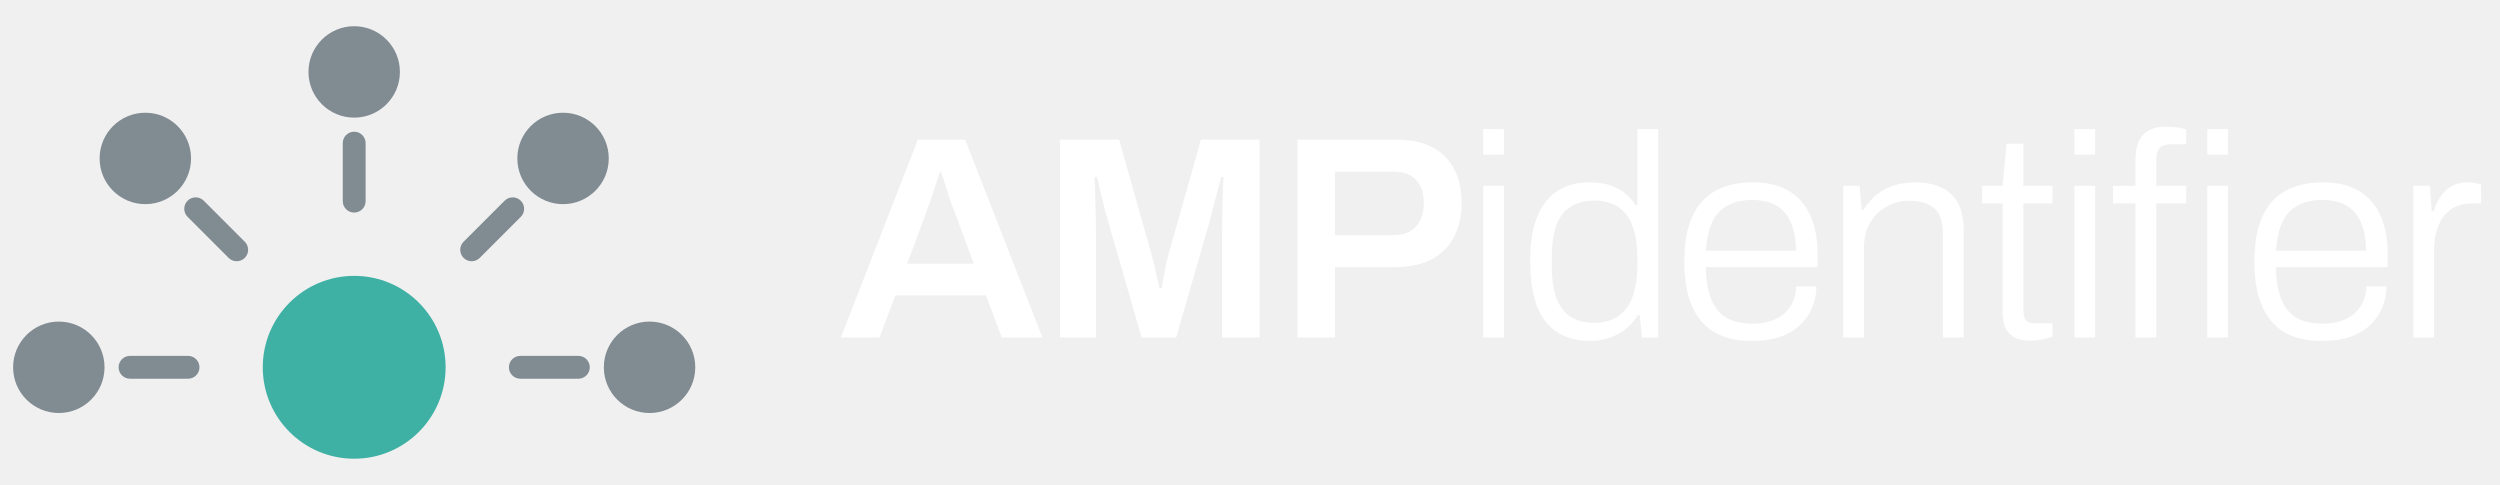
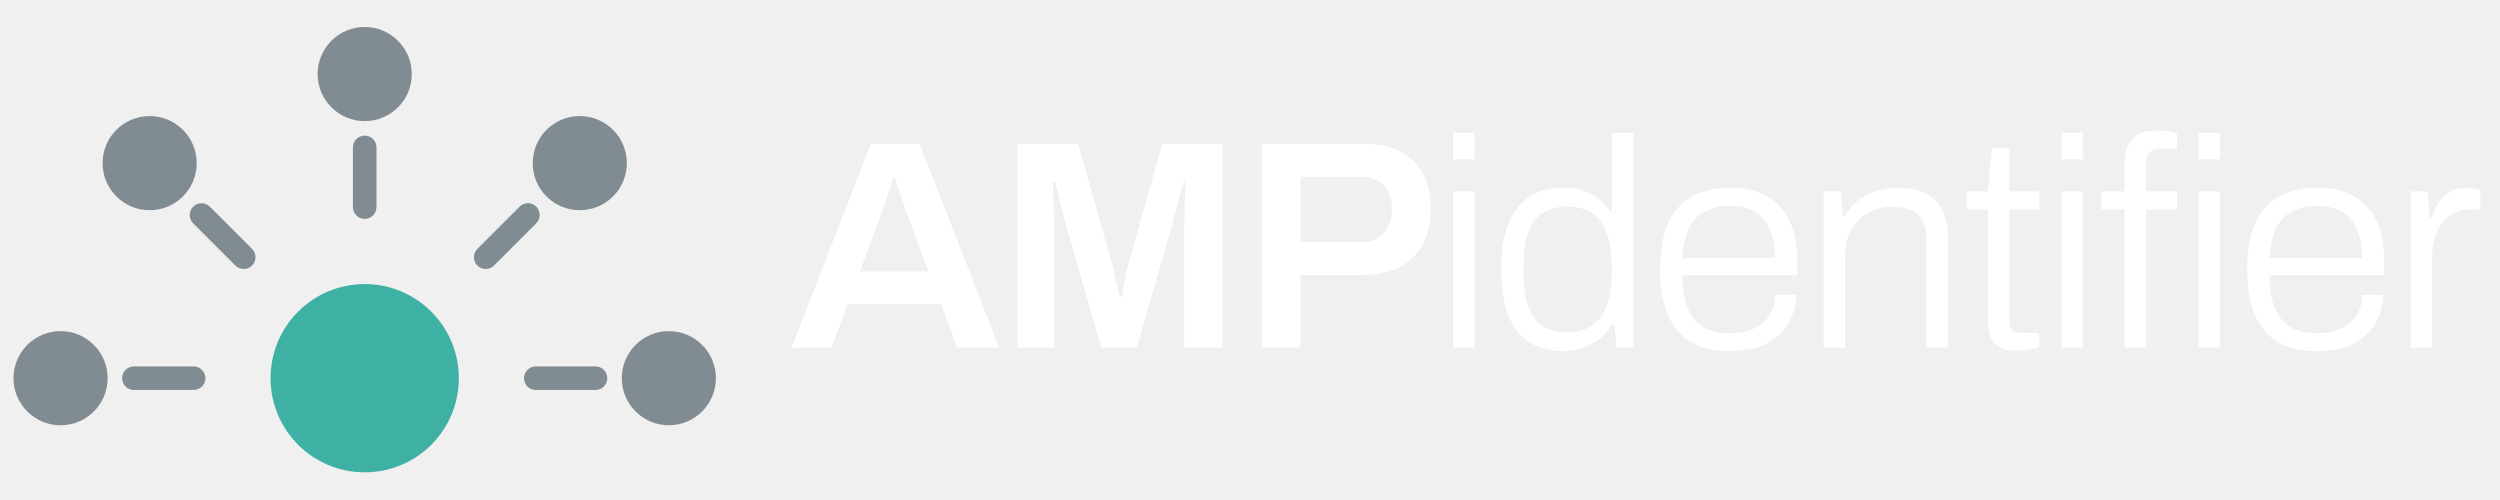
- <svg xmlns="http://www.w3.org/2000/svg" width="763" height="148" viewBox="0 0 763 148" fill="none">
-   <g id="Export vote">
+ <svg xmlns="http://www.w3.org/2000/svg" width="741" height="148" viewBox="0 0 741 148" fill="none">
+   <g id="03 Export vote">
    <g id="ampidentifier-lockup-vote">
      <g id="Group">
        <circle id="Model 1" cx="17.951" cy="112.098" r="13.951" fill="#818B92" />
-         <rect id="Vote 1" x="60.878" y="115.585" width="24.683" height="6.976" rx="3.488" transform="rotate(-180 60.8781 115.585)" fill="#818B92" />
+         <rect id="Vote 1" x="60.878" y="115.585" width="24.683" height="6.976" rx="3.488" transform="rotate(-180 60.878 115.585)" fill="#818B92" />
        <circle id="Model 2" cx="44.355" cy="48.354" r="13.951" fill="#818B92" />
        <rect id="Vote 2" x="72.242" y="81.175" width="24.683" height="6.976" rx="3.488" transform="rotate(-135 72.2421 81.1746)" fill="#818B92" />
        <circle id="Model 3" cx="108.098" cy="21.951" r="13.951" fill="#818B92" />
        <rect id="Vote 3" x="104.61" y="64.878" width="24.683" height="6.976" rx="3.488" transform="rotate(-90 104.61 64.8781)" fill="#818B92" />
        <circle id="Model 4" cx="171.841" cy="48.354" r="13.951" fill="#818B92" />
        <rect id="Vote 4" x="139.021" y="76.242" width="24.683" height="6.976" rx="3.488" transform="rotate(-45 139.021 76.2421)" fill="#818B92" />
        <circle id="Model 5" cx="198.244" cy="112.098" r="13.951" fill="#818B92" />
        <rect id="Vote 5" x="155.317" y="108.61" width="24.683" height="6.976" rx="3.488" fill="#818B92" />
        <circle id="Call" cx="108.098" cy="112.098" r="27.902" fill="#3FB0A4" />
      </g>
-       <path id="AMPidentifier" d="M256.635 103L280.131 42.632H294.563L318.147 103H305.739L300.899 90.152H273.267L268.427 103H256.635ZM276.875 80.472H297.203L291.131 64.104C290.896 63.517 290.603 62.784 290.251 61.904C289.958 60.965 289.635 59.968 289.283 58.912C288.931 57.797 288.579 56.683 288.227 55.568C287.875 54.453 287.552 53.456 287.259 52.576H286.819C286.467 53.749 286.027 55.099 285.499 56.624C285.03 58.149 284.56 59.587 284.091 60.936C283.622 62.285 283.24 63.341 282.947 64.104L276.875 80.472ZM323.514 103V42.632H341.554L351.058 76.248C351.41 77.421 351.762 78.741 352.114 80.208C352.466 81.675 352.788 83.083 353.082 84.432C353.434 85.781 353.698 86.955 353.874 87.952H354.578C354.695 87.072 354.871 85.987 355.106 84.696C355.34 83.405 355.604 82.027 355.898 80.56C356.25 79.035 356.631 77.568 357.042 76.16L366.546 42.632H384.41V103H372.97V72.464C372.97 69.765 372.999 67.067 373.058 64.368C373.116 61.669 373.175 59.352 373.234 57.416C373.351 55.48 373.41 54.336 373.41 53.984H372.706C372.588 54.512 372.295 55.656 371.826 57.416C371.356 59.176 370.858 61.083 370.33 63.136C369.802 65.189 369.332 66.949 368.922 68.416L358.978 103H348.418L338.474 68.504C338.122 67.272 337.711 65.805 337.242 64.104C336.831 62.344 336.391 60.555 335.922 58.736C335.511 56.917 335.13 55.333 334.778 53.984H334.074C334.132 55.568 334.191 57.475 334.25 59.704C334.308 61.875 334.367 64.104 334.426 66.392C334.484 68.621 334.514 70.645 334.514 72.464V103H323.514ZM396.004 103V42.632H426.276C430.734 42.632 434.401 43.424 437.276 45.008C440.209 46.592 442.409 48.821 443.876 51.696C445.342 54.571 446.076 58.003 446.076 61.992C446.076 65.923 445.313 69.355 443.788 72.288C442.262 75.221 439.974 77.509 436.924 79.152C433.932 80.736 430.177 81.528 425.66 81.528H407.444V103H396.004ZM407.444 71.76H425.308C428.241 71.76 430.5 70.909 432.084 69.208C433.726 67.448 434.548 65.043 434.548 61.992C434.548 59.939 434.196 58.208 433.492 56.8C432.788 55.392 431.761 54.307 430.412 53.544C429.062 52.781 427.361 52.4 425.308 52.4H407.444V71.76ZM452.669 47.208V39.376H459.005V47.208H452.669ZM452.669 103V56.712H459.005V103H452.669ZM485.307 104.056C481.494 104.056 478.209 103.205 475.451 101.504C472.694 99.803 470.582 97.163 469.115 93.584C467.707 89.947 467.003 85.224 467.003 79.416C467.003 73.96 467.737 69.501 469.203 66.04C470.67 62.52 472.753 59.909 475.451 58.208C478.209 56.507 481.435 55.656 485.131 55.656C487.126 55.656 489.003 55.891 490.763 56.36C492.523 56.829 494.107 57.592 495.515 58.648C496.923 59.645 498.155 60.995 499.211 62.696H499.739V39.376H506.075V103H501.147L500.443 96.224H499.827C498.185 98.864 496.073 100.829 493.491 102.12C490.969 103.411 488.241 104.056 485.307 104.056ZM486.363 98.512C489.531 98.512 492.083 97.808 494.019 96.4C496.014 94.992 497.451 92.968 498.331 90.328C499.27 87.688 499.739 84.461 499.739 80.648V79.064C499.739 75.427 499.358 72.435 498.595 70.088C497.891 67.741 496.894 65.923 495.603 64.632C494.371 63.341 492.993 62.461 491.467 61.992C489.942 61.464 488.387 61.2 486.803 61.2C483.87 61.2 481.406 61.816 479.411 63.048C477.475 64.221 476.009 66.099 475.011 68.68C474.073 71.261 473.603 74.635 473.603 78.8V81C473.603 85.341 474.131 88.803 475.187 91.384C476.243 93.907 477.71 95.725 479.587 96.84C481.523 97.955 483.782 98.512 486.363 98.512ZM534.56 104.056C530.16 104.056 526.434 103.205 523.384 101.504C520.333 99.744 518.016 97.075 516.432 93.496C514.848 89.917 514.056 85.371 514.056 79.856C514.056 74.283 514.848 69.736 516.432 66.216C518.016 62.637 520.362 59.997 523.472 58.296C526.581 56.536 530.453 55.656 535.088 55.656C539.37 55.656 542.949 56.507 545.824 58.208C548.757 59.909 550.957 62.373 552.424 65.6C553.949 68.827 554.712 72.787 554.712 77.48V81.528H520.656C520.656 85.576 521.213 88.891 522.328 91.472C523.442 94.053 525.026 95.931 527.08 97.104C529.192 98.219 531.773 98.776 534.824 98.776C537.053 98.776 538.989 98.483 540.632 97.896C542.333 97.309 543.712 96.517 544.768 95.52C545.882 94.464 546.733 93.232 547.32 91.824C547.906 90.416 548.2 88.949 548.2 87.424H554.36C554.36 89.712 553.92 91.883 553.04 93.936C552.218 95.931 550.986 97.691 549.344 99.216C547.76 100.741 545.736 101.944 543.272 102.824C540.808 103.645 537.904 104.056 534.56 104.056ZM520.656 76.512H548.112C548.112 73.579 547.76 71.144 547.056 69.208C546.41 67.213 545.501 65.629 544.328 64.456C543.154 63.224 541.746 62.344 540.104 61.816C538.52 61.288 536.73 61.024 534.736 61.024C531.861 61.024 529.397 61.581 527.344 62.696C525.29 63.752 523.706 65.424 522.592 67.712C521.536 70 520.89 72.933 520.656 76.512ZM562.545 103V56.712H567.561L568.177 64.016H568.793C570.084 61.904 571.55 60.261 573.193 59.088C574.836 57.856 576.596 56.976 578.473 56.448C580.409 55.92 582.462 55.656 584.633 55.656C587.566 55.656 590.118 56.155 592.289 57.152C594.518 58.091 596.249 59.645 597.481 61.816C598.713 63.987 599.329 66.949 599.329 70.704V103H592.993V71.32C592.993 69.267 592.729 67.595 592.201 66.304C591.673 65.013 590.94 64.016 590.001 63.312C589.062 62.549 587.948 62.021 586.657 61.728C585.425 61.435 584.046 61.288 582.521 61.288C580.174 61.288 577.945 61.875 575.833 63.048C573.78 64.163 572.108 65.776 570.817 67.888C569.526 70 568.881 72.581 568.881 75.632V103H562.545ZM619.634 103.968C617.522 103.968 615.82 103.587 614.53 102.824C613.298 102.061 612.418 101.005 611.89 99.656C611.42 98.307 611.186 96.811 611.186 95.168V62.08H604.938V56.712H611.186L612.418 43.864H617.522V56.712H626.41V62.08H617.522V94.024C617.522 95.608 617.727 96.781 618.138 97.544C618.607 98.307 619.604 98.688 621.13 98.688H626.41V102.736C625.823 102.971 625.119 103.176 624.298 103.352C623.535 103.587 622.743 103.733 621.922 103.792C621.1 103.909 620.338 103.968 619.634 103.968ZM633.103 47.208V39.376H639.439V47.208H633.103ZM633.103 103V56.712H639.439V103H633.103ZM651.75 103V62.08H644.886V56.712H651.75V48.616C651.75 46.973 651.984 45.389 652.454 43.864C652.982 42.339 653.92 41.107 655.27 40.168C656.619 39.171 658.526 38.672 660.99 38.672C661.752 38.672 662.515 38.701 663.278 38.76C664.04 38.819 664.744 38.907 665.39 39.024C666.094 39.141 666.71 39.317 667.238 39.552V44.04H662.574C661.048 44.04 659.904 44.421 659.142 45.184C658.438 45.947 658.086 47.061 658.086 48.528V56.712H667.238V62.08H658.086V103H651.75ZM673.662 47.208V39.376H679.998V47.208H673.662ZM673.662 103V56.712H679.998V103H673.662ZM708.549 104.056C704.149 104.056 700.423 103.205 697.373 101.504C694.322 99.744 692.005 97.075 690.421 93.496C688.837 89.917 688.045 85.371 688.045 79.856C688.045 74.283 688.837 69.736 690.421 66.216C692.005 62.637 694.351 59.997 697.461 58.296C700.57 56.536 704.442 55.656 709.077 55.656C713.359 55.656 716.938 56.507 719.813 58.208C722.746 59.909 724.946 62.373 726.413 65.6C727.938 68.827 728.701 72.787 728.701 77.48V81.528H694.645C694.645 85.576 695.202 88.891 696.317 91.472C697.431 94.053 699.015 95.931 701.069 97.104C703.181 98.219 705.762 98.776 708.813 98.776C711.042 98.776 712.978 98.483 714.621 97.896C716.322 97.309 717.701 96.517 718.757 95.52C719.871 94.464 720.722 93.232 721.309 91.824C721.895 90.416 722.189 88.949 722.189 87.424H728.349C728.349 89.712 727.909 91.883 727.029 93.936C726.207 95.931 724.975 97.691 723.333 99.216C721.749 100.741 719.725 101.944 717.261 102.824C714.797 103.645 711.893 104.056 708.549 104.056ZM694.645 76.512H722.101C722.101 73.579 721.749 71.144 721.045 69.208C720.399 67.213 719.49 65.629 718.317 64.456C717.143 63.224 715.735 62.344 714.093 61.816C712.509 61.288 710.719 61.024 708.725 61.024C705.85 61.024 703.386 61.581 701.333 62.696C699.279 63.752 697.695 65.424 696.581 67.712C695.525 70 694.879 72.933 694.645 76.512ZM736.534 103V56.712H741.638L742.166 64.456H742.782C743.193 63.048 743.809 61.669 744.63 60.32C745.452 58.971 746.566 57.856 747.974 56.976C749.382 56.096 751.172 55.656 753.342 55.656C754.164 55.656 754.926 55.744 755.63 55.92C756.334 56.037 756.862 56.155 757.214 56.272V62.08H754.486C752.433 62.08 750.673 62.461 749.206 63.224C747.74 63.928 746.537 64.955 745.598 66.304C744.66 67.653 743.956 69.208 743.486 70.968C743.076 72.669 742.87 74.459 742.87 76.336V103H736.534Z" fill="#FFFFFF" />
+       <path id="AMPidentifier" d="M234.635 103L258.131 42.632H272.563L296.147 103H283.739L278.899 90.152H251.267L246.427 103H234.635ZM254.875 80.472H275.203L269.131 64.104C268.896 63.517 268.603 62.784 268.251 61.904C267.958 60.965 267.635 59.968 267.283 58.912C266.931 57.797 266.579 56.683 266.227 55.568C265.875 54.453 265.552 53.456 265.259 52.576H264.819C264.467 53.749 264.027 55.099 263.499 56.624C263.03 58.149 262.56 59.587 262.091 60.936C261.622 62.285 261.24 63.341 260.947 64.104L254.875 80.472ZM301.514 103V42.632H319.554L329.058 76.248C329.41 77.421 329.762 78.741 330.114 80.208C330.466 81.675 330.788 83.083 331.082 84.432C331.434 85.781 331.698 86.955 331.874 87.952H332.578C332.695 87.072 332.871 85.987 333.106 84.696C333.34 83.405 333.604 82.027 333.898 80.56C334.25 79.035 334.631 77.568 335.042 76.16L344.546 42.632H362.41V103H350.97V72.464C350.97 69.765 350.999 67.067 351.058 64.368C351.116 61.669 351.175 59.352 351.234 57.416C351.351 55.48 351.41 54.336 351.41 53.984H350.706C350.588 54.512 350.295 55.656 349.826 57.416C349.356 59.176 348.858 61.083 348.33 63.136C347.802 65.189 347.332 66.949 346.922 68.416L336.978 103H326.418L316.474 68.504C316.122 67.272 315.711 65.805 315.242 64.104C314.831 62.344 314.391 60.555 313.922 58.736C313.511 56.917 313.13 55.333 312.778 53.984H312.074C312.132 55.568 312.191 57.475 312.25 59.704C312.308 61.875 312.367 64.104 312.426 66.392C312.484 68.621 312.514 70.645 312.514 72.464V103H301.514ZM374.004 103V42.632H404.276C408.734 42.632 412.401 43.424 415.276 45.008C418.209 46.592 420.409 48.821 421.876 51.696C423.342 54.571 424.076 58.003 424.076 61.992C424.076 65.923 423.313 69.355 421.788 72.288C420.262 75.221 417.974 77.509 414.924 79.152C411.932 80.736 408.177 81.528 403.66 81.528H385.444V103H374.004ZM385.444 71.76H403.308C406.241 71.76 408.5 70.909 410.084 69.208C411.726 67.448 412.548 65.043 412.548 61.992C412.548 59.939 412.196 58.208 411.492 56.8C410.788 55.392 409.761 54.307 408.412 53.544C407.062 52.781 405.361 52.4 403.308 52.4H385.444V71.76ZM430.669 47.208V39.376H437.005V47.208H430.669ZM430.669 103V56.712H437.005V103H430.669ZM463.307 104.056C459.494 104.056 456.209 103.205 453.451 101.504C450.694 99.803 448.582 97.163 447.115 93.584C445.707 89.947 445.003 85.224 445.003 79.416C445.003 73.96 445.737 69.501 447.203 66.04C448.67 62.52 450.753 59.909 453.451 58.208C456.209 56.507 459.435 55.656 463.131 55.656C465.126 55.656 467.003 55.891 468.763 56.36C470.523 56.829 472.107 57.592 473.515 58.648C474.923 59.645 476.155 60.995 477.211 62.696H477.739V39.376H484.075V103H479.147L478.443 96.224H477.827C476.185 98.864 474.073 100.829 471.491 102.12C468.969 103.411 466.241 104.056 463.307 104.056ZM464.363 98.512C467.531 98.512 470.083 97.808 472.019 96.4C474.014 94.992 475.451 92.968 476.331 90.328C477.27 87.688 477.739 84.461 477.739 80.648V79.064C477.739 75.427 477.358 72.435 476.595 70.088C475.891 67.741 474.894 65.923 473.603 64.632C472.371 63.341 470.993 62.461 469.467 61.992C467.942 61.464 466.387 61.2 464.803 61.2C461.87 61.2 459.406 61.816 457.411 63.048C455.475 64.221 454.009 66.099 453.011 68.68C452.073 71.261 451.603 74.635 451.603 78.8V81C451.603 85.341 452.131 88.803 453.187 91.384C454.243 93.907 455.71 95.725 457.587 96.84C459.523 97.955 461.782 98.512 464.363 98.512ZM512.56 104.056C508.16 104.056 504.434 103.205 501.384 101.504C498.333 99.744 496.016 97.075 494.432 93.496C492.848 89.917 492.056 85.371 492.056 79.856C492.056 74.283 492.848 69.736 494.432 66.216C496.016 62.637 498.362 59.997 501.472 58.296C504.581 56.536 508.453 55.656 513.088 55.656C517.37 55.656 520.949 56.507 523.824 58.208C526.757 59.909 528.957 62.373 530.424 65.6C531.949 68.827 532.712 72.787 532.712 77.48V81.528H498.656C498.656 85.576 499.213 88.891 500.328 91.472C501.442 94.053 503.026 95.931 505.08 97.104C507.192 98.219 509.773 98.776 512.824 98.776C515.053 98.776 516.989 98.483 518.632 97.896C520.333 97.309 521.712 96.517 522.768 95.52C523.882 94.464 524.733 93.232 525.32 91.824C525.906 90.416 526.2 88.949 526.2 87.424H532.36C532.36 89.712 531.92 91.883 531.04 93.936C530.218 95.931 528.986 97.691 527.344 99.216C525.76 100.741 523.736 101.944 521.272 102.824C518.808 103.645 515.904 104.056 512.56 104.056ZM498.656 76.512H526.112C526.112 73.579 525.76 71.144 525.056 69.208C524.41 67.213 523.501 65.629 522.328 64.456C521.154 63.224 519.746 62.344 518.104 61.816C516.52 61.288 514.73 61.024 512.736 61.024C509.861 61.024 507.397 61.581 505.344 62.696C503.29 63.752 501.706 65.424 500.592 67.712C499.536 70 498.89 72.933 498.656 76.512ZM540.545 103V56.712H545.561L546.177 64.016H546.793C548.084 61.904 549.55 60.261 551.193 59.088C552.836 57.856 554.596 56.976 556.473 56.448C558.409 55.92 560.462 55.656 562.633 55.656C565.566 55.656 568.118 56.155 570.289 57.152C572.518 58.091 574.249 59.645 575.481 61.816C576.713 63.987 577.329 66.949 577.329 70.704V103H570.993V71.32C570.993 69.267 570.729 67.595 570.201 66.304C569.673 65.013 568.94 64.016 568.001 63.312C567.062 62.549 565.948 62.021 564.657 61.728C563.425 61.435 562.046 61.288 560.521 61.288C558.174 61.288 555.945 61.875 553.833 63.048C551.78 64.163 550.108 65.776 548.817 67.888C547.526 70 546.881 72.581 546.881 75.632V103H540.545ZM597.634 103.968C595.522 103.968 593.82 103.587 592.53 102.824C591.298 102.061 590.418 101.005 589.89 99.656C589.42 98.307 589.186 96.811 589.186 95.168V62.08H582.938V56.712H589.186L590.418 43.864H595.522V56.712H604.41V62.08H595.522V94.024C595.522 95.608 595.727 96.781 596.138 97.544C596.607 98.307 597.604 98.688 599.13 98.688H604.41V102.736C603.823 102.971 603.119 103.176 602.298 103.352C601.535 103.587 600.743 103.733 599.922 103.792C599.1 103.909 598.338 103.968 597.634 103.968ZM611.103 47.208V39.376H617.439V47.208H611.103ZM611.103 103V56.712H617.439V103H611.103ZM629.75 103V62.08H622.886V56.712H629.75V48.616C629.75 46.973 629.984 45.389 630.454 43.864C630.982 42.339 631.92 41.107 633.27 40.168C634.619 39.171 636.526 38.672 638.99 38.672C639.752 38.672 640.515 38.701 641.278 38.76C642.04 38.819 642.744 38.907 643.39 39.024C644.094 39.141 644.71 39.317 645.238 39.552V44.04H640.574C639.048 44.04 637.904 44.421 637.142 45.184C636.438 45.947 636.086 47.061 636.086 48.528V56.712H645.238V62.08H636.086V103H629.75ZM651.662 47.208V39.376H657.998V47.208H651.662ZM651.662 103V56.712H657.998V103H651.662ZM686.549 104.056C682.149 104.056 678.423 103.205 675.373 101.504C672.322 99.744 670.005 97.075 668.421 93.496C666.837 89.917 666.045 85.371 666.045 79.856C666.045 74.283 666.837 69.736 668.421 66.216C670.005 62.637 672.351 59.997 675.461 58.296C678.57 56.536 682.442 55.656 687.077 55.656C691.359 55.656 694.938 56.507 697.813 58.208C700.746 59.909 702.946 62.373 704.413 65.6C705.938 68.827 706.701 72.787 706.701 77.48V81.528H672.645C672.645 85.576 673.202 88.891 674.317 91.472C675.431 94.053 677.015 95.931 679.069 97.104C681.181 98.219 683.762 98.776 686.813 98.776C689.042 98.776 690.978 98.483 692.621 97.896C694.322 97.309 695.701 96.517 696.757 95.52C697.871 94.464 698.722 93.232 699.309 91.824C699.895 90.416 700.189 88.949 700.189 87.424H706.349C706.349 89.712 705.909 91.883 705.029 93.936C704.207 95.931 702.975 97.691 701.333 99.216C699.749 100.741 697.725 101.944 695.261 102.824C692.797 103.645 689.893 104.056 686.549 104.056ZM672.645 76.512H700.101C700.101 73.579 699.749 71.144 699.045 69.208C698.399 67.213 697.49 65.629 696.317 64.456C695.143 63.224 693.735 62.344 692.093 61.816C690.509 61.288 688.719 61.024 686.725 61.024C683.85 61.024 681.386 61.581 679.333 62.696C677.279 63.752 675.695 65.424 674.581 67.712C673.525 70 672.879 72.933 672.645 76.512ZM714.534 103V56.712H719.638L720.166 64.456H720.782C721.193 63.048 721.809 61.669 722.63 60.32C723.452 58.971 724.566 57.856 725.974 56.976C727.382 56.096 729.172 55.656 731.342 55.656C732.164 55.656 732.926 55.744 733.63 55.92C734.334 56.037 734.862 56.155 735.214 56.272V62.08H732.486C730.433 62.08 728.673 62.461 727.206 63.224C725.74 63.928 724.537 64.955 723.598 66.304C722.66 67.653 721.956 69.208 721.486 70.968C721.076 72.669 720.87 74.459 720.87 76.336V103H714.534Z" fill="#FFFFFF" />
    </g>
  </g>
</svg>
